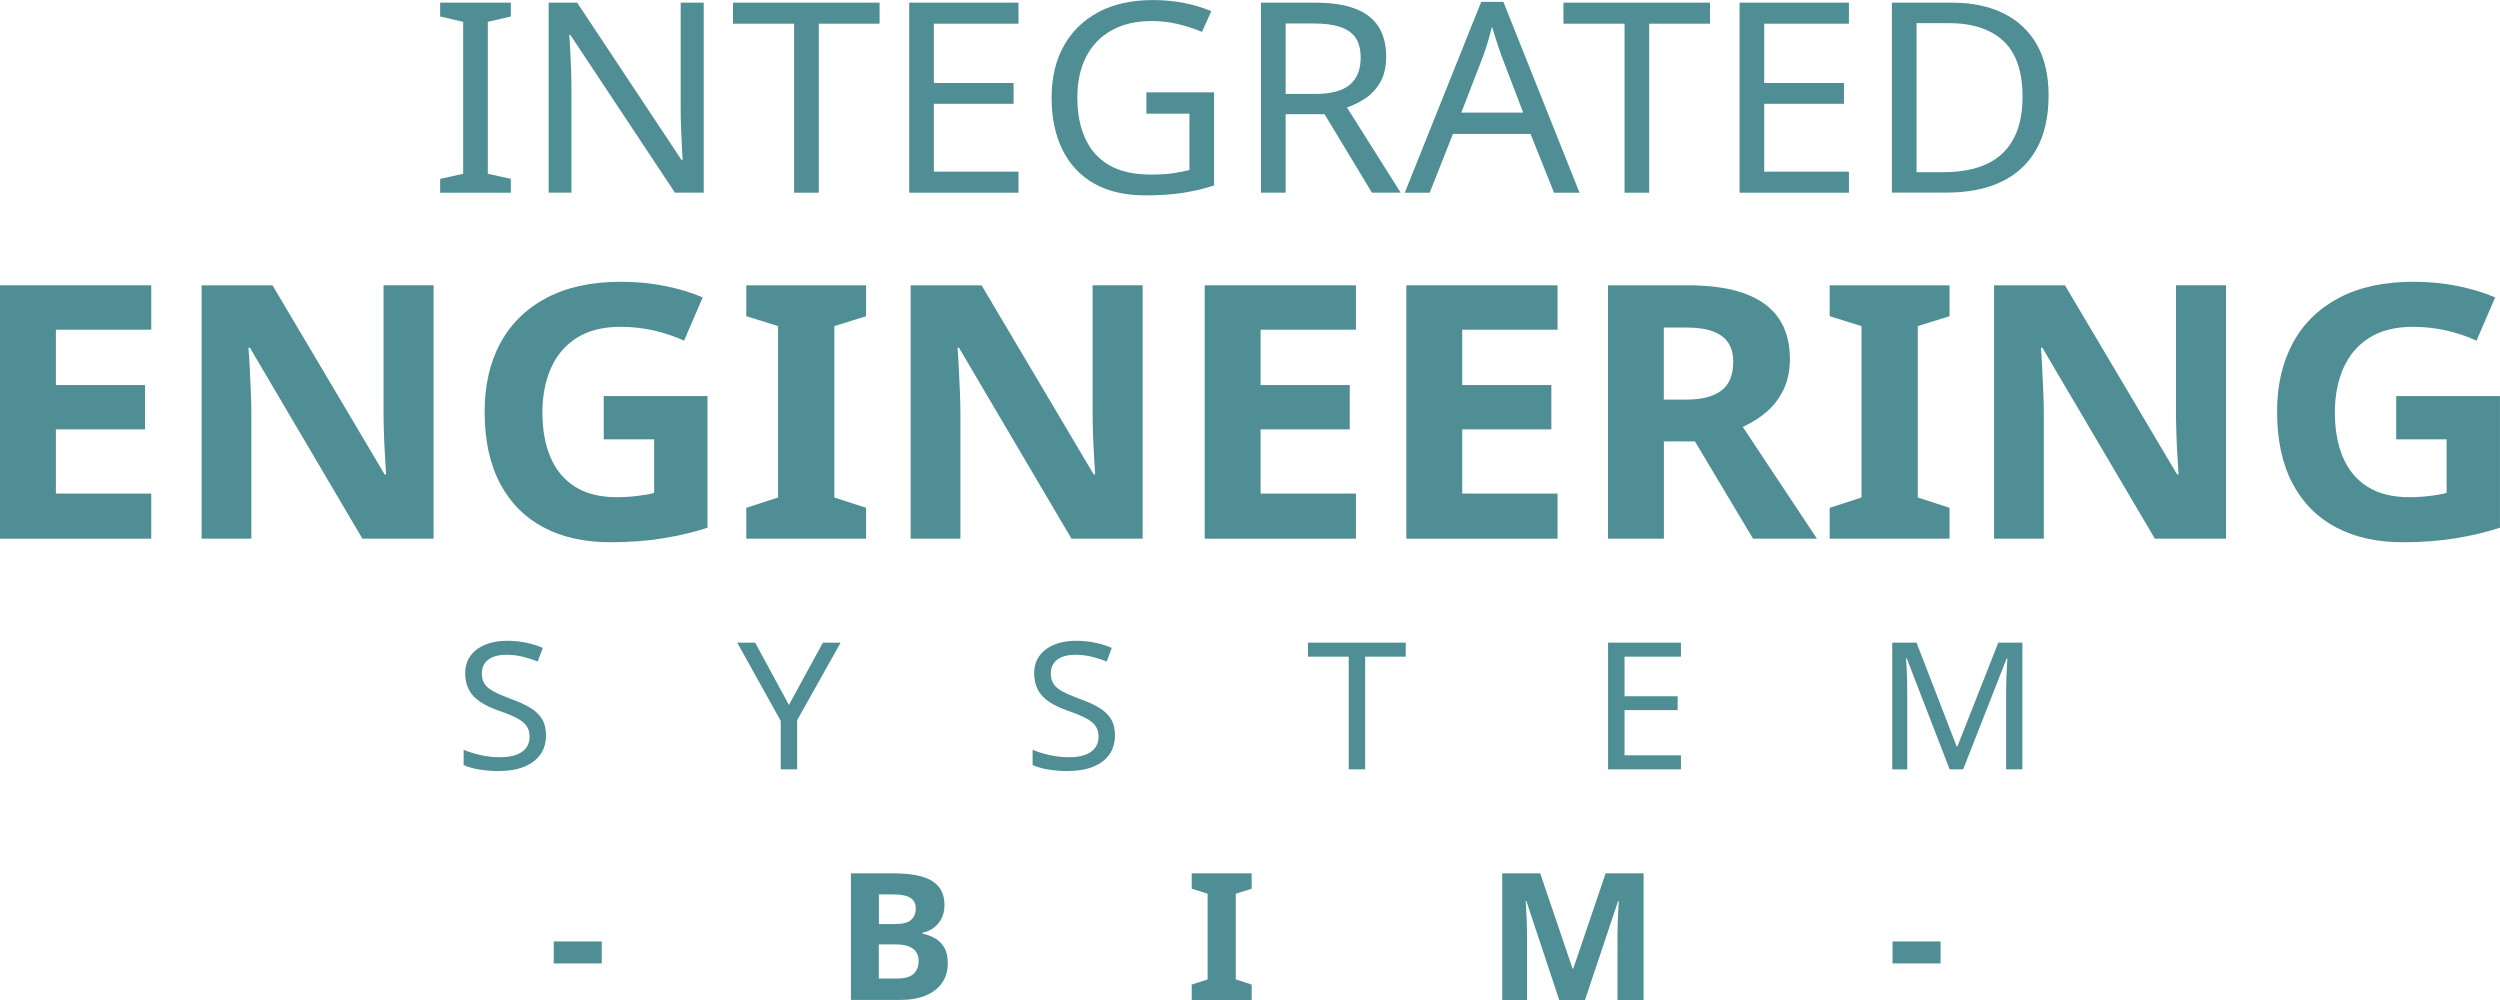
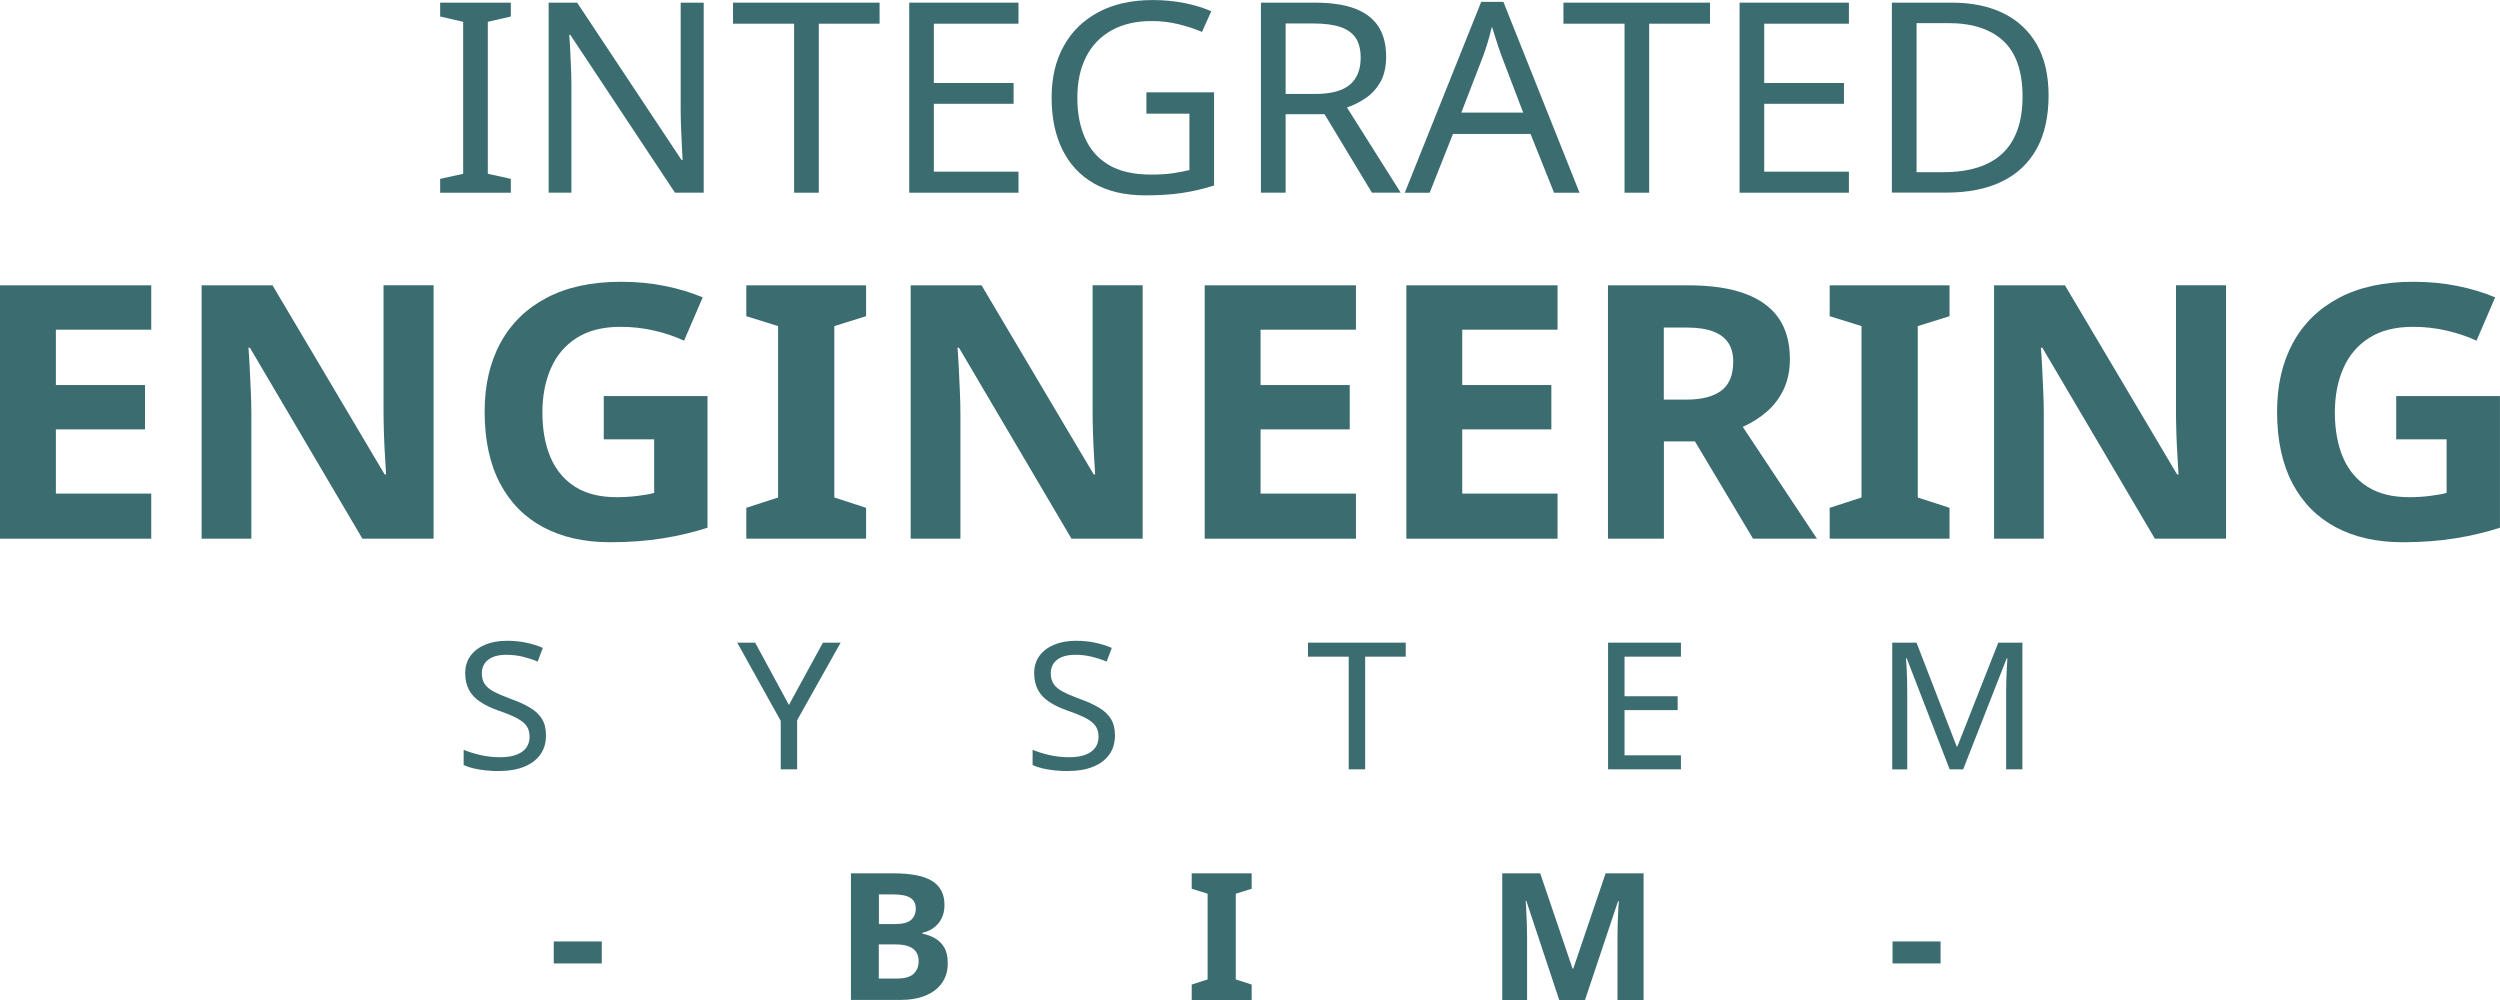
<svg xmlns="http://www.w3.org/2000/svg" viewBox="0 0 480 192">
-   <style>.cls-1{fill:#4e8e94;}</style>
+   <style>.cls-1{fill:#3b6c70;}</style>
  <polygon class="cls-1" points="84.51 37 84.51 34.34 88.93 33.37 88.93 4.19 84.51 3.17 84.51 .51 98.08 .51 98.08 3.17 93.66 4.19 93.66 33.37 98.08 34.34 98.08 37 84.51 37" />
  <path class="cls-1" d="M105.34,37V.51h5.47l20.04,30.2h.21c-.03-.54-.08-1.36-.13-2.45-.05-1.09-.11-2.28-.16-3.58-.05-1.29-.08-2.49-.08-3.58V.51h4.42v36.48h-5.52l-20.09-30.3h-.21c.07.78.13,1.71.18,2.78.05,1.07.1,2.22.16,3.42.05,1.21.08,2.45.08,3.71v20.39h-4.37Z" />
  <polygon class="cls-1" points="152.47 37 152.47 4.55 140.74 4.55 140.74 .51 168.88 .51 168.88 4.55 157.21 4.55 157.21 37 152.47 37" />
  <polygon class="cls-1" points="174.57 37 174.57 .51 195.55 .51 195.55 4.55 179.3 4.55 179.3 15.94 194.61 15.94 194.61 19.93 179.3 19.93 179.3 32.96 195.55 32.96 195.55 37 174.57 37" />
  <g>
    <path class="cls-1" d="M219.91,37.51c-3.89,0-7.17-.76-9.84-2.27-2.67-1.52-4.69-3.68-6.08-6.49-1.39-2.81-2.08-6.14-2.08-9.99s.77-7.12,2.32-9.91c1.54-2.79,3.76-4.96,6.65-6.51,2.89-1.55,6.39-2.33,10.49-2.33,2.1,0,4.09.19,5.97.56,1.88.37,3.62.9,5.23,1.58l-1.79,3.98c-1.33-.58-2.83-1.07-4.5-1.48-1.67-.41-3.39-.61-5.18-.61-2.98,0-5.54.6-7.68,1.79-2.14,1.19-3.77,2.89-4.89,5.08-1.12,2.2-1.68,4.81-1.68,7.84s.48,5.46,1.45,7.69c.96,2.23,2.48,3.97,4.55,5.21,2.07,1.24,4.79,1.87,8.15,1.87,1.65,0,3.05-.09,4.21-.26,1.16-.17,2.21-.38,3.16-.61v-10.83h-8.26v-4.09h12.99v17.89c-2.03.65-4.09,1.12-6.15,1.43-2.07.31-4.42.46-7.05.46" />
    <path class="cls-1" d="M246.84,18.04h5.63c3.05,0,5.28-.59,6.68-1.76,1.4-1.18,2.1-2.9,2.1-5.19,0-1.6-.33-2.88-.97-3.83-.65-.95-1.64-1.65-2.97-2.09s-3.03-.66-5.1-.66h-5.37v13.54ZM242.1,37V.51h10.36c3.12,0,5.69.38,7.71,1.15,2.02.77,3.51,1.92,4.5,3.45.98,1.53,1.47,3.46,1.47,5.77,0,1.94-.37,3.56-1.1,4.86-.74,1.29-1.68,2.33-2.82,3.09-1.14.77-2.34,1.37-3.6,1.81l10.31,16.35h-5.52l-9.1-15.07h-7.47v15.07h-4.73Z" />
    <path class="cls-1" d="M280.56,21.62h11.89l-4.21-11.04c-.1-.27-.28-.77-.52-1.48-.25-.72-.48-1.46-.71-2.22-.23-.77-.41-1.36-.55-1.76-.18.68-.36,1.37-.55,2.07-.19.7-.39,1.34-.58,1.92-.19.58-.36,1.07-.5,1.48l-4.26,11.04ZM269.72,37L284.39.36h4.26l14.62,36.64h-4.89l-4.52-11.29h-14.89l-4.47,11.29h-4.79Z" />
  </g>
  <polygon class="cls-1" points="311.91 37 311.91 4.55 300.18 4.55 300.18 .51 328.32 .51 328.32 4.55 316.64 4.55 316.64 37 311.91 37" />
  <polygon class="cls-1" points="334 37 334 .51 354.99 .51 354.99 4.55 338.73 4.55 338.73 15.94 354.04 15.94 354.04 19.93 338.73 19.93 338.73 32.96 354.99 32.96 354.99 37 334 37" />
  <path class="cls-1" d="M367.98,33.06h5.1c5.08,0,8.9-1.22,11.44-3.65,2.54-2.43,3.81-6.06,3.81-10.86s-1.24-8.44-3.71-10.71c-2.47-2.27-5.97-3.4-10.49-3.4h-6.15v28.62ZM363.24,37V.51h11.57c3.79,0,7.07.68,9.84,2.04,2.77,1.36,4.91,3.36,6.42,6,1.51,2.64,2.26,5.92,2.26,9.84s-.78,7.51-2.34,10.27c-1.56,2.76-3.8,4.84-6.71,6.23-2.91,1.4-6.44,2.09-10.57,2.09h-10.47Z" />
  <polygon class="cls-1" points="0 103.43 0 54.78 29.04 54.78 29.04 63.3 10.73 63.3 10.73 73.93 27.84 73.93 27.84 82.44 10.73 82.44 10.73 94.77 29.04 94.77 29.04 103.43 0 103.43" />
  <g>
    <path class="cls-1" d="M38.71,103.43v-48.65h13.61l21.53,36.31h.28c-.05-.91-.12-2.08-.21-3.51-.09-1.43-.16-2.93-.21-4.5-.05-1.57-.07-2.96-.07-4.19v-24.12h9.61v48.65h-13.67l-21.6-36.66h-.28c.09,1.04.17,2.29.24,3.75.07,1.45.14,2.95.21,4.5.07,1.55.11,3.02.11,4.43v23.98h-9.54Z" />
    <path class="cls-1" d="M117.19,104.11c-4.96,0-9.24-.95-12.84-2.86-3.6-1.91-6.38-4.72-8.35-8.45-1.96-3.72-2.95-8.31-2.95-13.76,0-5.09,1.02-9.49,3.05-13.22,2.03-3.73,4.99-6.61,8.87-8.65,3.88-2.04,8.63-3.07,14.24-3.07,2.99,0,5.83.27,8.52.82,2.69.55,5.08,1.27,7.19,2.18l-3.58,8.31c-1.78-.82-3.69-1.47-5.75-1.94-2.06-.48-4.21-.72-6.45-.72-3.41,0-6.23.72-8.45,2.15-2.22,1.43-3.87,3.38-4.94,5.86-1.08,2.48-1.61,5.3-1.61,8.48s.52,6.19,1.58,8.62c1.05,2.43,2.63,4.3,4.73,5.62,2.1,1.32,4.77,1.98,7.99,1.98,1.31,0,2.62-.08,3.93-.24,1.31-.16,2.39-.35,3.23-.58v-10.29h-9.68v-8.31h19.92v25.28c-2.62.86-5.48,1.54-8.59,2.04-3.11.5-6.46.75-10.06.75" />
  </g>
  <polygon class="cls-1" points="143.29 103.43 143.29 97.5 149.39 95.52 149.39 62.61 143.29 60.71 143.29 54.78 166.29 54.78 166.29 60.71 160.19 62.61 160.19 95.52 166.29 97.5 166.29 103.43 143.29 103.43" />
  <path class="cls-1" d="M174.85,103.43v-48.65h13.61l21.53,36.31h.28c-.05-.91-.12-2.08-.21-3.51-.09-1.43-.16-2.93-.21-4.5-.05-1.57-.07-2.96-.07-4.19v-24.12h9.61v48.65h-13.67l-21.6-36.66h-.28c.09,1.04.17,2.29.24,3.75.07,1.45.14,2.95.21,4.5.07,1.55.11,3.02.11,4.43v23.98h-9.54Z" />
  <polygon class="cls-1" points="231.3 103.43 231.3 54.78 260.34 54.78 260.34 63.3 242.03 63.3 242.03 73.93 259.15 73.93 259.15 82.44 242.03 82.44 242.03 94.77 260.34 94.77 260.34 103.43 231.3 103.43" />
  <polygon class="cls-1" points="270.02 103.43 270.02 54.78 299.05 54.78 299.05 63.3 280.75 63.3 280.75 73.93 297.86 73.93 297.86 82.44 280.75 82.44 280.75 94.77 299.05 94.77 299.05 103.43 270.02 103.43" />
  <path class="cls-1" d="M319.46,76.72h4.42c2.85,0,5.05-.57,6.59-1.7,1.54-1.14,2.31-3,2.31-5.59,0-1.45-.32-2.66-.95-3.61-.63-.96-1.6-1.68-2.91-2.18-1.31-.5-2.99-.75-5.05-.75h-4.42v13.83ZM308.73,103.43v-48.65h15.36c4.4,0,8.04.53,10.94,1.6,2.9,1.07,5.06,2.65,6.49,4.73,1.43,2.09,2.14,4.7,2.14,7.84,0,2.18-.4,4.11-1.19,5.79-.8,1.68-1.87,3.11-3.23,4.29-1.36,1.18-2.9,2.16-4.63,2.93l14.24,21.46h-12.27l-11.15-18.67h-5.96v18.67h-10.73Z" />
  <polygon class="cls-1" points="351.3 103.43 351.3 97.5 357.41 95.52 357.41 62.61 351.3 60.71 351.3 54.78 374.31 54.78 374.31 60.71 368.21 62.61 368.21 95.52 374.31 97.5 374.31 103.43 351.3 103.43" />
  <g>
    <path class="cls-1" d="M382.86,103.43v-48.65h13.61l21.53,36.31h.28c-.05-.91-.12-2.08-.21-3.51-.09-1.43-.16-2.93-.21-4.5-.05-1.57-.07-2.96-.07-4.19v-24.12h9.61v48.65h-13.67l-21.6-36.66h-.28c.09,1.04.17,2.29.24,3.75.07,1.45.14,2.95.21,4.5.07,1.55.11,3.02.11,4.43v23.98h-9.54Z" />
    <path class="cls-1" d="M461.34,104.11c-4.96,0-9.24-.95-12.84-2.86-3.6-1.91-6.38-4.72-8.35-8.45-1.96-3.72-2.95-8.31-2.95-13.76,0-5.09,1.02-9.49,3.05-13.22,2.03-3.73,4.99-6.61,8.87-8.65,3.88-2.04,8.63-3.07,14.24-3.07,2.99,0,5.83.27,8.52.82,2.69.55,5.08,1.27,7.19,2.18l-3.58,8.31c-1.78-.82-3.69-1.47-5.75-1.94-2.06-.48-4.21-.72-6.45-.72-3.41,0-6.23.72-8.45,2.15-2.22,1.43-3.87,3.38-4.94,5.86-1.08,2.48-1.61,5.3-1.61,8.48s.53,6.19,1.58,8.62c1.05,2.43,2.63,4.3,4.73,5.62,2.1,1.32,4.77,1.98,7.99,1.98,1.31,0,2.62-.08,3.93-.24,1.31-.16,2.39-.35,3.23-.58v-10.29h-9.68v-8.31h19.92v25.28c-2.62.86-5.48,1.54-8.59,2.04-3.11.5-6.46.75-10.06.75" />
    <path class="cls-1" d="M95.89,148.05c-.94,0-1.83-.05-2.68-.14-.85-.09-1.63-.22-2.33-.39-.7-.17-1.32-.38-1.86-.63v-2.93c.84.36,1.89.69,3.14.99,1.25.29,2.54.44,3.88.44,1.24,0,2.28-.16,3.12-.48.84-.32,1.47-.77,1.89-1.36.42-.59.63-1.28.63-2.08s-.18-1.47-.53-2.01c-.35-.55-.95-1.05-1.81-1.52-.85-.46-2.04-.96-3.56-1.48-1.43-.5-2.62-1.07-3.58-1.71-.96-.63-1.68-1.4-2.16-2.3-.48-.9-.72-1.97-.72-3.22s.34-2.4,1.02-3.32c.68-.92,1.62-1.63,2.82-2.13,1.2-.5,2.59-.75,4.15-.75,1.38,0,2.64.13,3.79.38,1.15.25,2.19.58,3.12.99l-.98,2.62c-.86-.36-1.81-.67-2.82-.92-1.02-.25-2.08-.38-3.17-.38s-1.93.15-2.63.44c-.7.3-1.23.71-1.58,1.24-.35.53-.53,1.15-.53,1.86,0,.82.18,1.5.53,2.04.35.54.92,1.03,1.72,1.46.8.43,1.87.9,3.23,1.4,1.47.52,2.72,1.08,3.74,1.69,1.02.6,1.79,1.32,2.31,2.16.53.84.79,1.9.79,3.17,0,1.45-.36,2.69-1.09,3.7-.72,1.01-1.76,1.79-3.1,2.33-1.35.55-2.93.82-4.75.82" />
  </g>
  <polygon class="cls-1" points="149.9 147.71 149.9 138.41 141.55 123.39 144.99 123.39 151.47 135.35 158 123.39 161.4 123.39 153.05 138.28 153.05 147.71 149.9 147.71" />
  <path class="cls-1" d="M205.13,148.05c-.94,0-1.83-.05-2.68-.14-.85-.09-1.63-.22-2.33-.39-.7-.17-1.32-.38-1.86-.63v-2.93c.84.36,1.89.69,3.14.99,1.25.29,2.54.44,3.88.44,1.24,0,2.28-.16,3.12-.48.84-.32,1.47-.77,1.89-1.36.42-.59.63-1.28.63-2.08s-.18-1.47-.53-2.01c-.35-.55-.95-1.05-1.81-1.52-.85-.46-2.04-.96-3.56-1.48-1.43-.5-2.62-1.07-3.58-1.71-.96-.63-1.68-1.4-2.16-2.3-.48-.9-.72-1.97-.72-3.22s.34-2.4,1.02-3.32c.68-.92,1.62-1.63,2.82-2.13,1.2-.5,2.59-.75,4.15-.75,1.38,0,2.64.13,3.79.38,1.15.25,2.19.58,3.12.99l-.98,2.62c-.86-.36-1.81-.67-2.82-.92-1.02-.25-2.08-.38-3.17-.38s-1.93.15-2.63.44c-.7.3-1.23.71-1.58,1.24-.35.53-.53,1.15-.53,1.86,0,.82.18,1.5.53,2.04.35.54.92,1.03,1.72,1.46.79.43,1.87.9,3.23,1.4,1.47.52,2.72,1.08,3.74,1.69,1.02.6,1.79,1.32,2.31,2.16.53.84.79,1.9.79,3.17,0,1.45-.36,2.69-1.09,3.7-.72,1.01-1.76,1.79-3.1,2.33-1.34.55-2.93.82-4.75.82" />
  <polygon class="cls-1" points="258.95 147.71 258.95 126.08 251.13 126.08 251.13 123.39 269.9 123.39 269.9 126.08 262.11 126.08 262.11 147.71 258.95 147.71" />
  <polygon class="cls-1" points="308.75 147.71 308.75 123.39 322.74 123.39 322.74 126.08 311.91 126.08 311.91 133.68 322.11 133.68 322.11 136.34 311.91 136.34 311.91 145.02 322.74 145.02 322.74 147.71 308.75 147.71" />
  <path class="cls-1" d="M363.31,147.71v-24.32h4.66l7.71,19.93h.14l7.85-19.93h4.63v24.32h-3.12v-14.95c0-.8.01-1.58.04-2.37.02-.78.06-1.52.1-2.22.05-.69.08-1.28.1-1.75h-.14l-8.35,21.29h-2.6l-8.24-21.32h-.14c.05.45.09,1.03.12,1.74s.06,1.47.09,2.3c.02.83.03,1.68.03,2.54v14.75h-2.91Z" />
  <rect class="cls-1" x="106.32" y="180.76" width="9.22" height="4.22" />
  <path class="cls-1" d="M168.74,187.88h3.4c1.59,0,2.69-.31,3.31-.94.62-.62.93-1.42.93-2.4,0-.61-.13-1.16-.4-1.64-.27-.48-.73-.86-1.37-1.14-.64-.28-1.52-.43-2.65-.43h-3.23v6.54ZM168.74,177.42h3.02c1.54,0,2.61-.27,3.19-.82.59-.55.88-1.26.88-2.15,0-.93-.35-1.62-1.03-2.06-.69-.44-1.78-.66-3.28-.66h-2.77v5.69ZM163.38,192v-24.32h8.1c3.44,0,5.94.49,7.51,1.48,1.57.99,2.35,2.52,2.35,4.58,0,1.02-.19,1.9-.58,2.64-.39.74-.9,1.34-1.54,1.79-.64.46-1.35.76-2.12.92v.17c.82.16,1.6.44,2.35.85.75.41,1.36,1,1.82,1.77.47.77.7,1.79.7,3.06,0,1.48-.37,2.74-1.12,3.8-.75,1.06-1.8,1.86-3.17,2.42s-3.01.83-4.93.83h-9.36Z" />
  <polygon class="cls-1" points="228.81 192 228.81 189.04 231.86 188.05 231.86 171.59 228.81 170.64 228.81 167.68 240.32 167.68 240.32 170.64 237.27 171.59 237.27 188.05 240.32 189.04 240.32 192 228.81 192" />
  <path class="cls-1" d="M288.43,192v-24.32h7.29l6.21,18.29h.14l6.21-18.29h7.29v24.32h-5.01v-12.33c0-.79.01-1.61.04-2.44.02-.83.06-1.62.1-2.37.05-.75.08-1.36.11-1.84h-.14l-6.35,18.98h-4.95l-6.31-19.01h-.14c.05.45.09,1.06.12,1.81.04.75.07,1.56.11,2.43.03.88.05,1.73.05,2.57v12.2h-4.77Z" />
  <rect class="cls-1" x="363.37" y="180.76" width="9.22" height="4.22" />
</svg>
